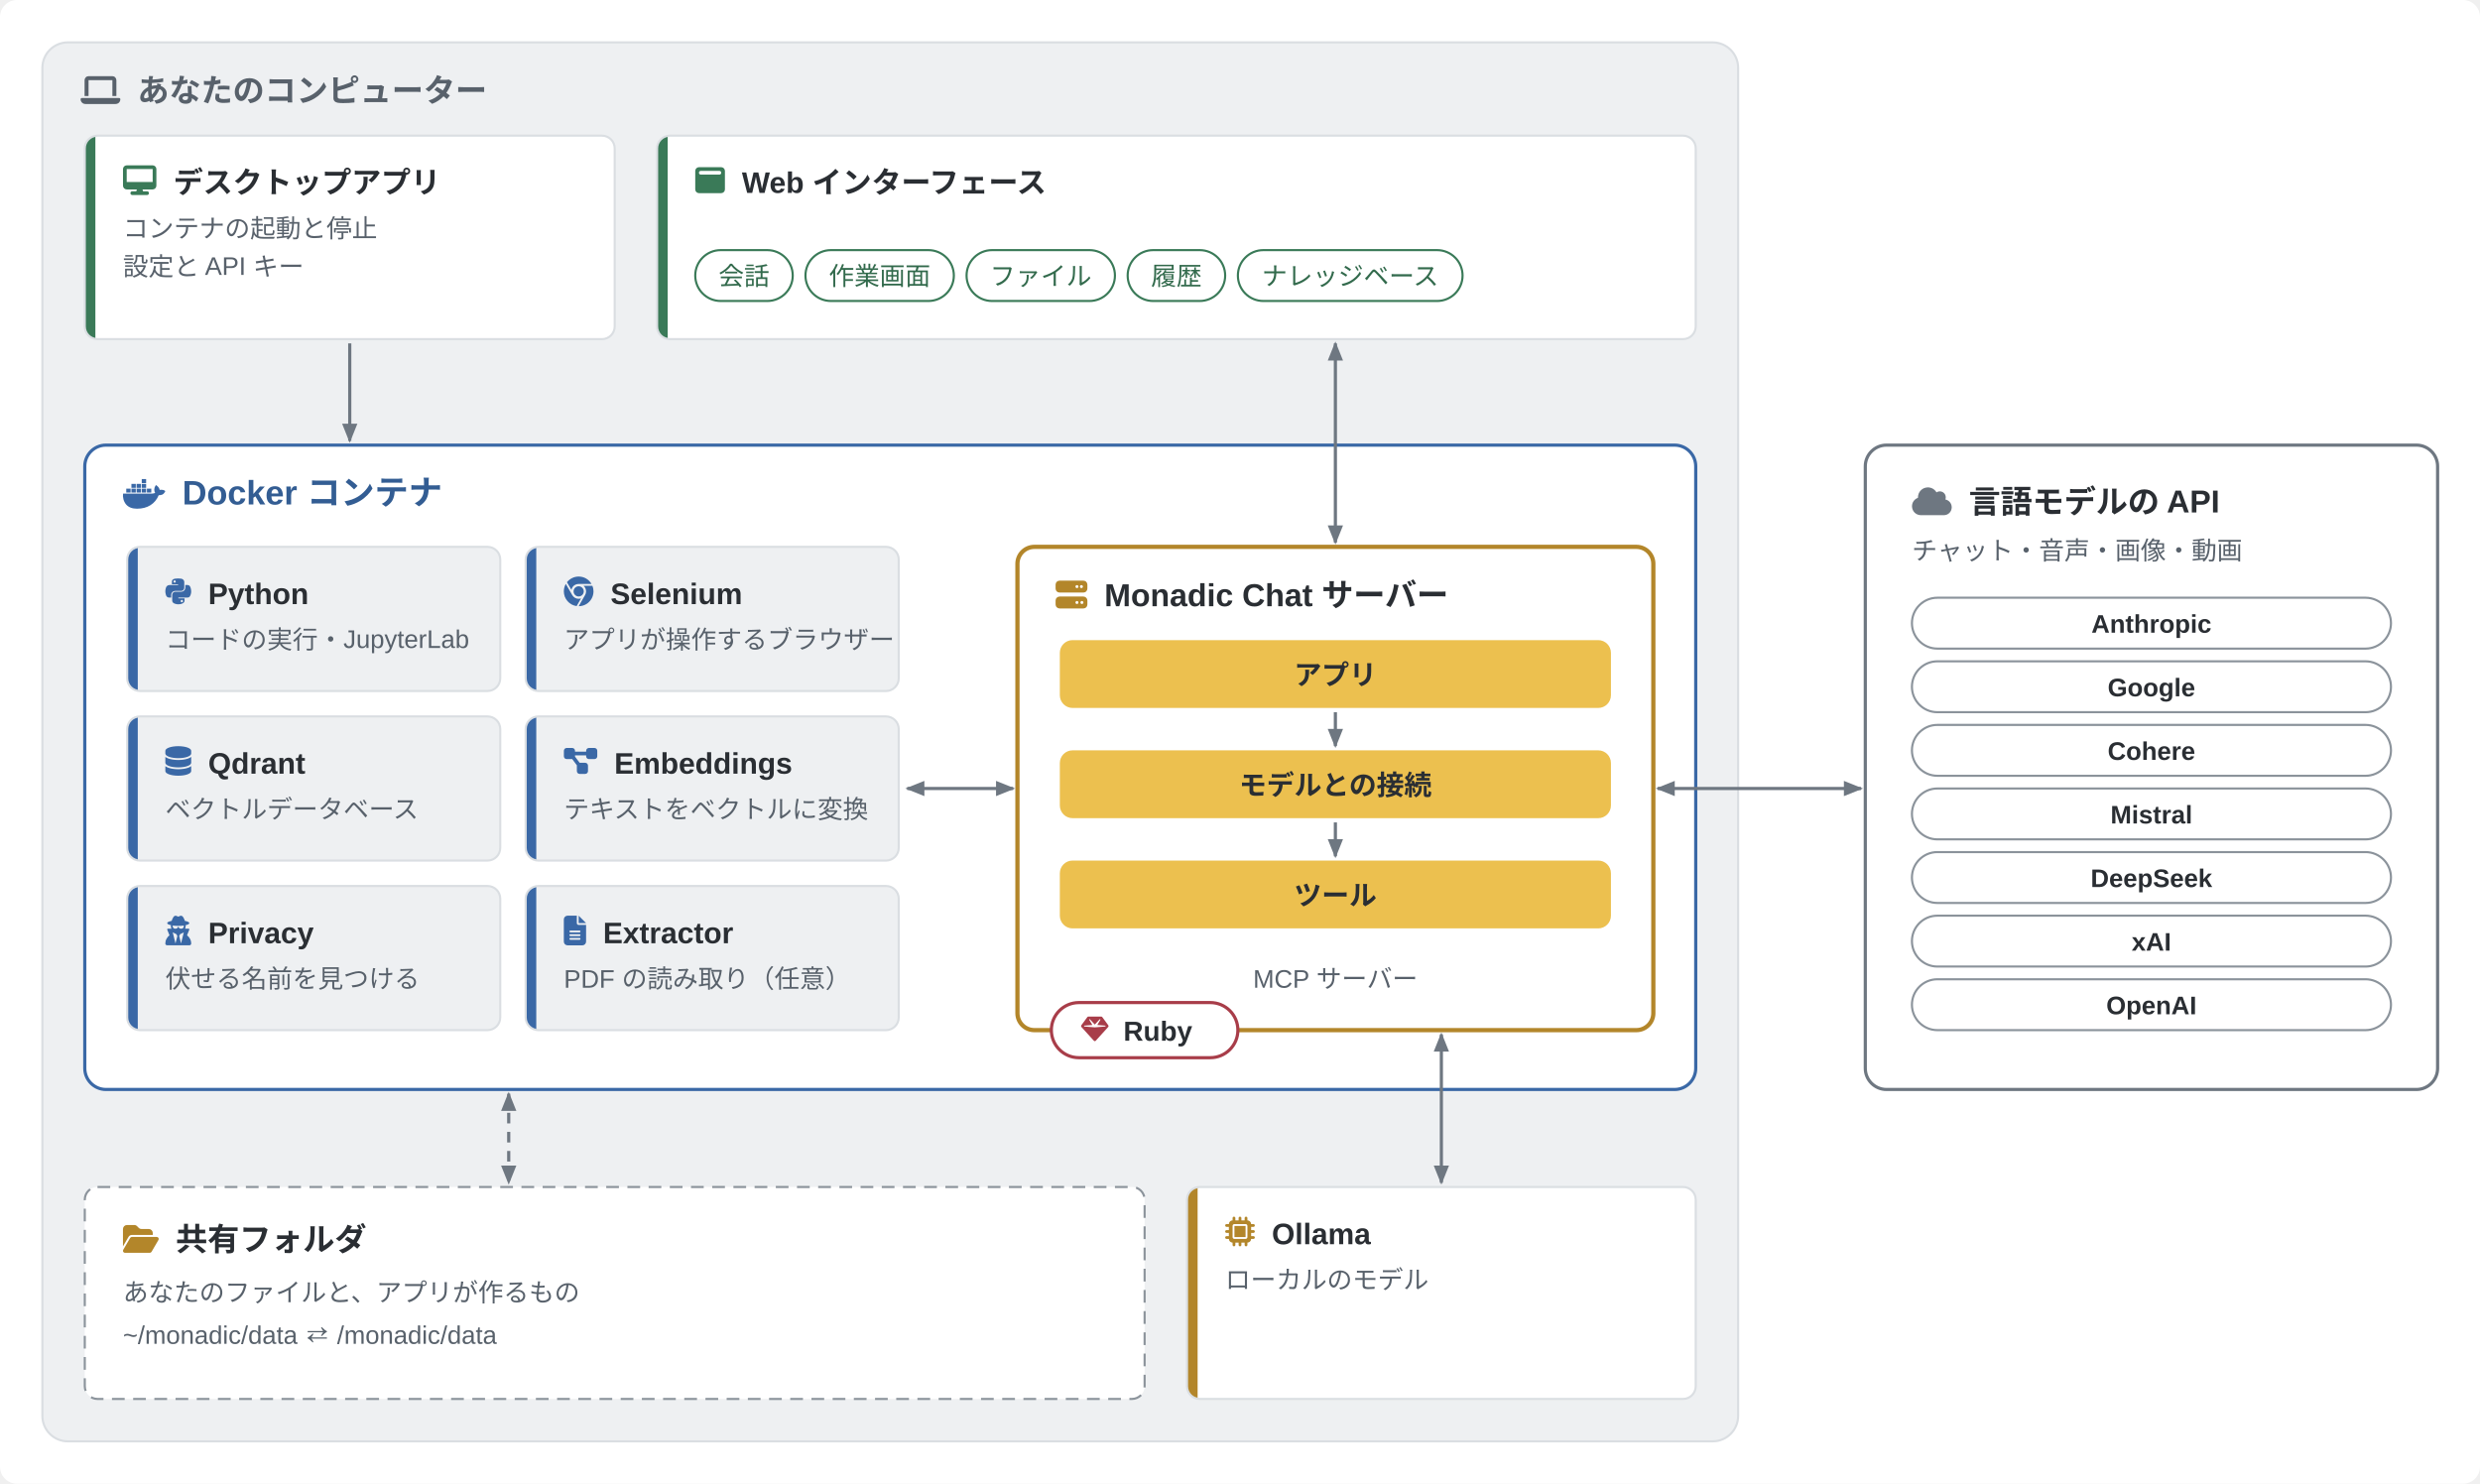
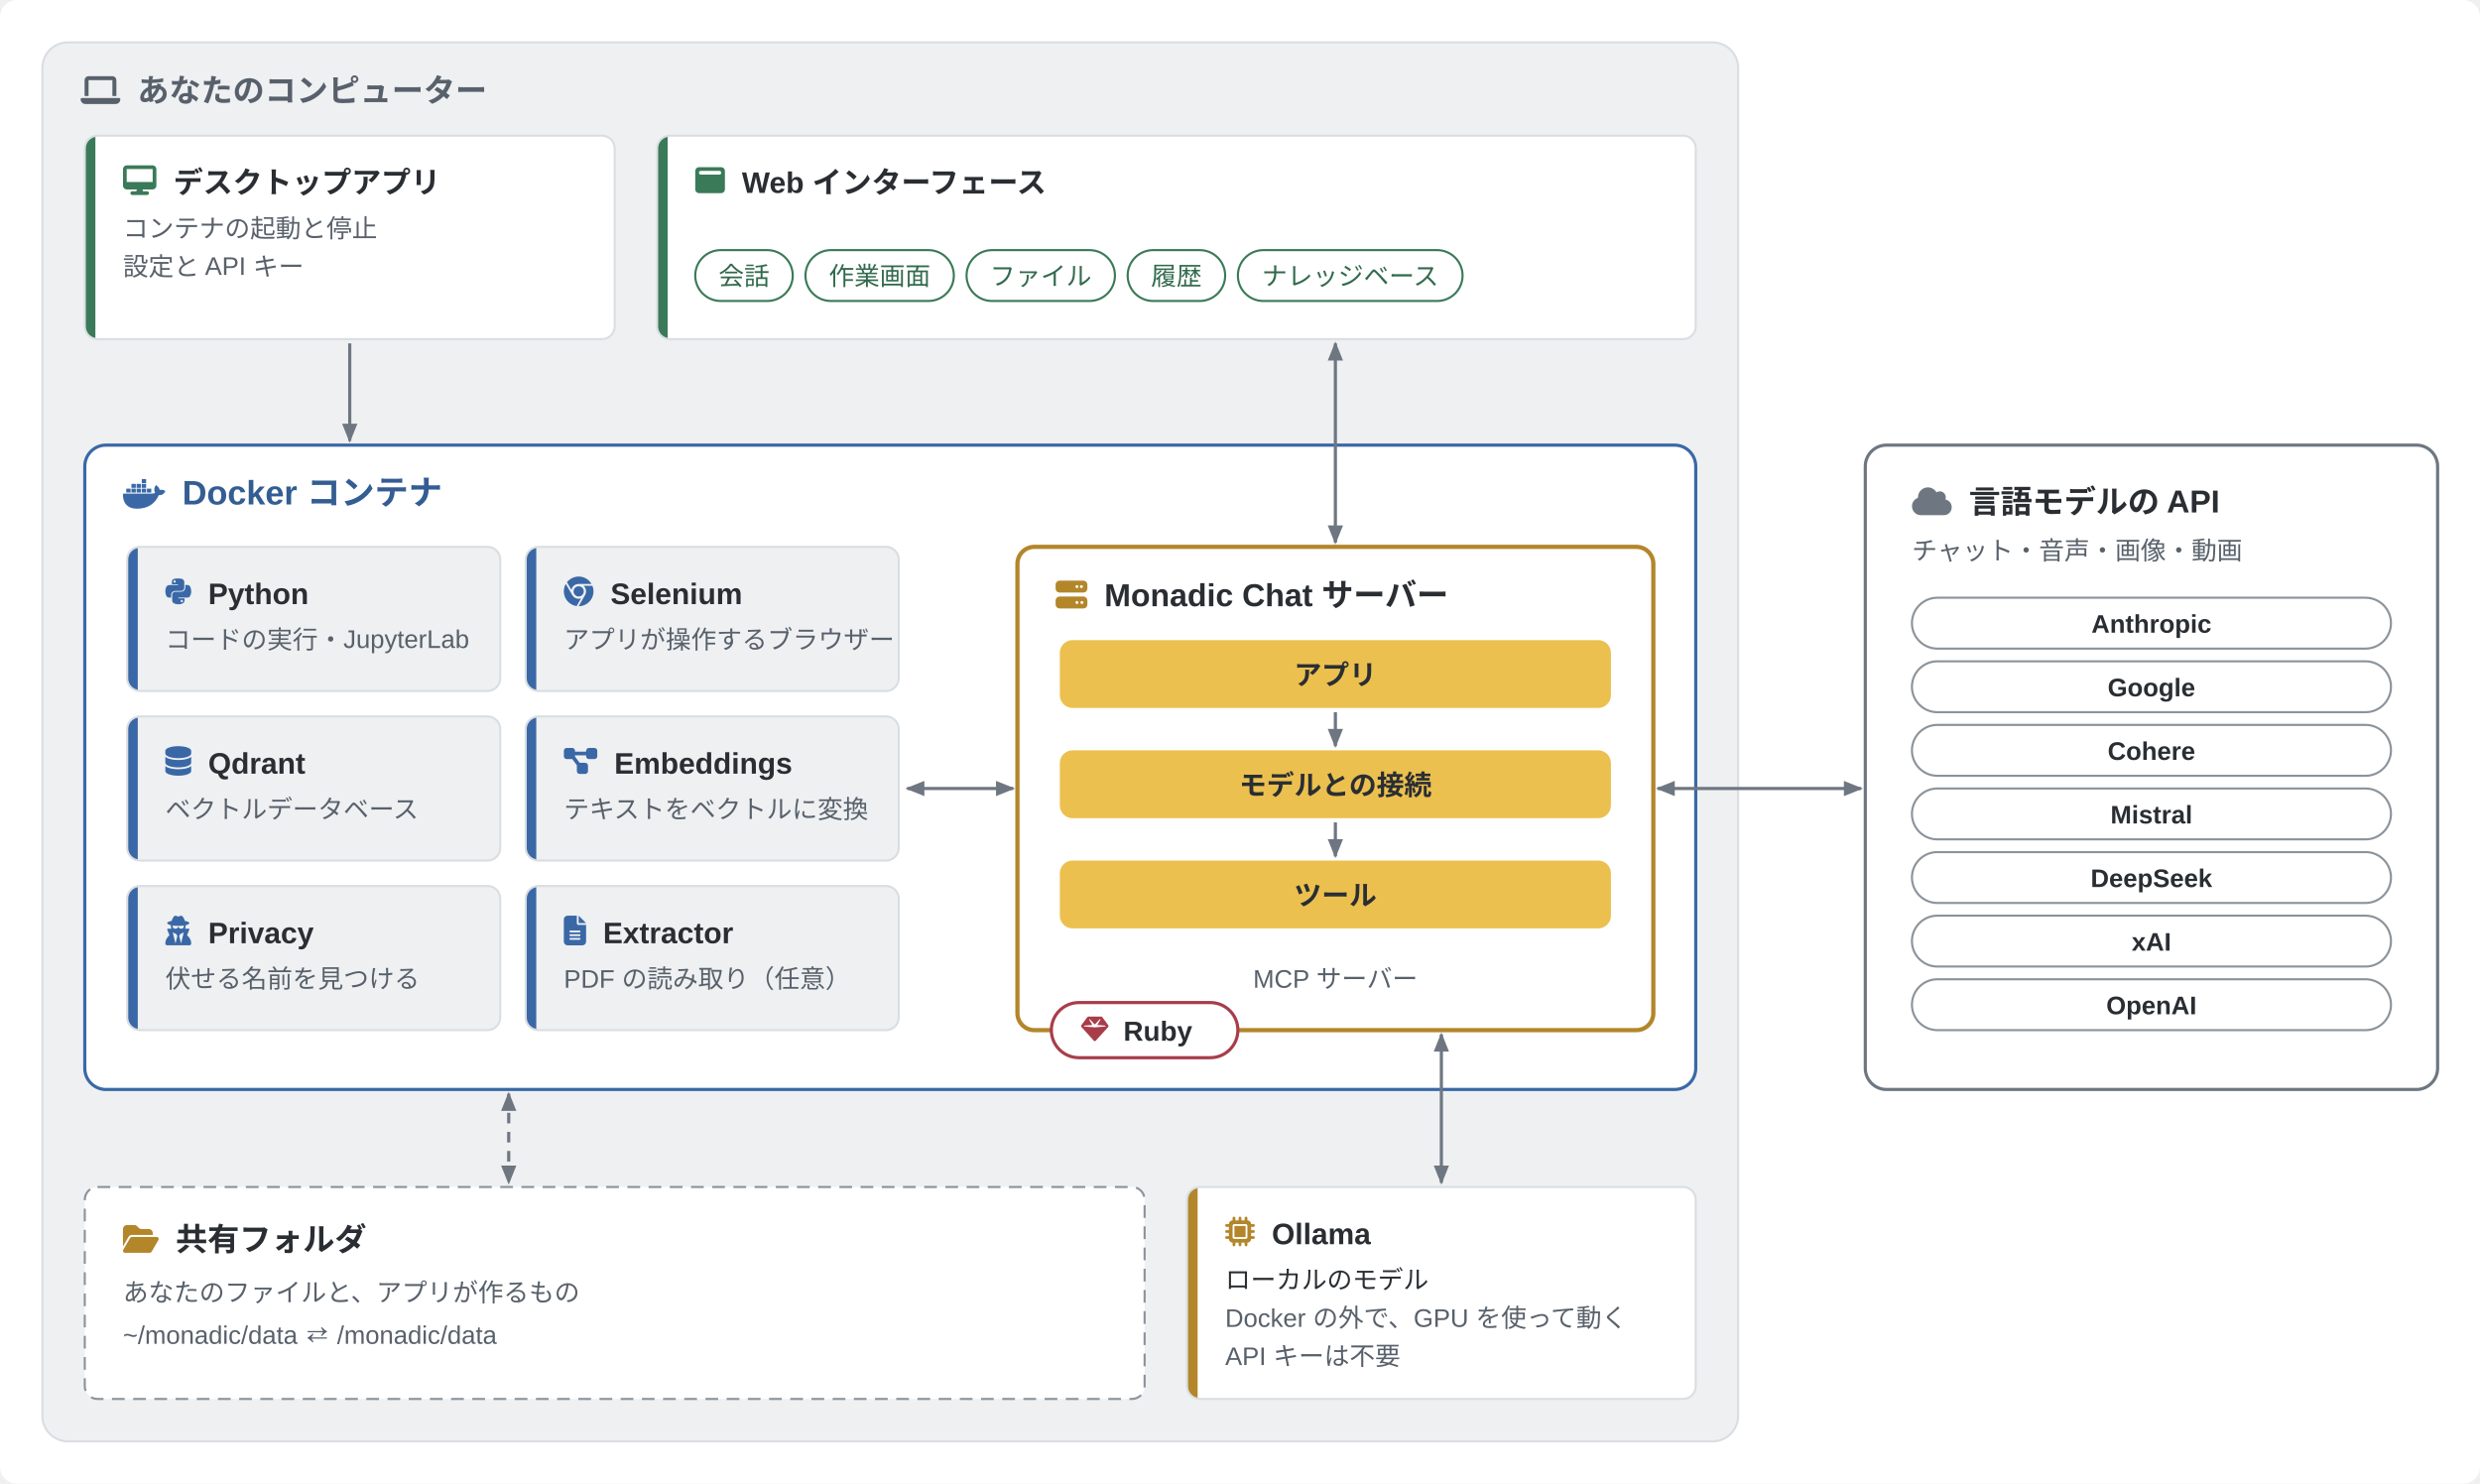
<svg xmlns="http://www.w3.org/2000/svg" width="1170" height="700" viewBox="0 0 1170 700" font-family="-apple-system, 'Hiragino Sans', 'Noto Sans JP', 'Helvetica Neue', Arial, sans-serif">
  <defs>
    <symbol id="i-brands-chrome" viewBox="0 -448 512 512">
      <path transform="scale(1 -1)" d="M0 192Q1 263 34 321L144 130Q161 100 190 82Q219 64 256 64Q277 64 297 71L221 -62Q125 -47 64 23Q2 93 0 192ZM365 126Q384 156 384 192Q382 251 341 288H493Q512 243 512 192Q511 121 477 63Q443 5 385 -29Q328 -63 256 -64L365 126ZM478 320H256H478H256Q208 319 174 291Q140 262 131 217L54 350Q90 395 142 421Q194 447 256 448Q328 447 386 413Q444 378 478 320ZM168 192Q169 229 194 254Q219 279 256 280Q293 279 318 254Q343 229 344 192Q343 155 318 130Q293 105 256 104Q219 105 194 130Q169 155 168 192Z" />
    </symbol>
    <symbol id="i-brands-docker" viewBox="0 -448 640 512">
      <path transform="scale(1 -1)" d="M350 212H284H350H284V271H350V212ZM350 416H284H350H284V355H350V416ZM428 271H362H428H362V212H428V271ZM272 343H206H272H206V283H272V343ZM350 343H284H350H284V283H350V343ZM627 243Q615 251 594 253Q574 255 554 252Q549 287 513 315L499 325L489 311Q475 289 473 260Q471 231 486 207Q472 198 437 196H2Q-4 157 7 113Q18 69 46 34Q102 -32 212 -32Q331 -32 415 21Q499 73 540 172Q558 170 585 178Q612 185 631 217Q634 222 639 232Q639 233 640 234L627 243ZM116 271H50H116H50V212H116V271ZM194 271H128H194H128V212H194V271ZM272 271H206H272H206V212H272V271ZM194 343H128H194H128V283H194V343Z" />
    </symbol>
    <symbol id="i-brands-python" viewBox="0 -448 448 512">
      <path transform="scale(1 -1)" d="M440 247Q434 271 422 286Q409 301 386 302H346V254Q345 226 326 207Q307 187 280 186H173Q150 186 135 170Q120 155 119 132V30Q120 9 135 -5Q151 -18 173 -24Q221 -40 280 -24Q300 -18 316 -5Q332 8 333 30V71H226V85H386Q409 85 421 100Q432 114 440 139Q456 186 440 248ZM286 44Q305 42 306 24Q305 5 286 3Q268 5 266 24Q268 42 286 44ZM168 200H275H168H275Q297 200 312 216Q327 231 328 254V356Q327 378 312 393Q297 408 275 412Q218 420 168 412Q135 406 124 392Q113 379 114 356V315H221V302H74Q51 302 32 288Q14 274 8 247Q0 218 0 194Q0 170 8 139Q13 115 27 100Q41 85 64 85H101V133Q102 161 121 180Q140 199 168 200ZM161 342Q143 344 141 363Q143 381 161 383Q179 381 181 363Q179 344 161 342Z" />
    </symbol>
    <symbol id="i-solid-cloud" viewBox="0 -448 640 512">
      <path transform="scale(1 -1)" d="M0 112Q2 51 42 10Q83 -30 144 -32H512Q566 -31 603 5Q639 42 640 96Q639 143 611 177Q582 212 538 221Q544 238 544 256Q543 297 516 324Q489 351 448 352Q418 352 395 336Q373 372 337 394Q301 415 256 416Q188 414 143 369Q98 324 96 256Q96 252 96 248Q96 248 96 248Q53 232 27 196Q1 160 0 112Z" />
    </symbol>
    <symbol id="i-solid-database" viewBox="0 -448 448 512">
      <path transform="scale(1 -1)" d="M448 368V320V368V320Q446 286 382 263Q319 241 224 240Q129 241 66 263Q2 286 0 320V368Q2 402 66 425Q129 447 224 448Q319 447 382 425Q446 402 448 368ZM393 233Q425 244 448 262V160Q446 126 382 103Q319 81 224 80Q129 81 66 103Q2 126 0 160V262Q23 244 55 233Q125 209 224 208Q323 209 393 233ZM0 102Q23 84 55 73Q125 49 224 48Q323 49 393 73Q425 84 448 102V16Q446 -18 382 -41Q319 -63 224 -64Q129 -63 66 -41Q2 -18 0 16V102Z" />
    </symbol>
    <symbol id="i-solid-desktop" viewBox="0 -448 576 512">
      <path transform="scale(1 -1)" d="M64 448Q37 447 19 429Q1 411 0 384V96Q1 69 19 51Q37 33 64 32H240L229 0H160Q146 0 137 -9Q128 -18 128 -32Q128 -46 137 -55Q146 -64 160 -64H416Q430 -64 439 -55Q448 -46 448 -32Q448 -18 439 -9Q430 0 416 0H347L336 32H512Q539 33 557 51Q575 69 576 96V384Q575 411 557 429Q539 447 512 448H64ZM512 384V160V384V160H64V384H512Z" />
    </symbol>
    <symbol id="i-solid-diagram-project" viewBox="0 -448 576 512">
      <path transform="scale(1 -1)" d="M0 368Q1 388 14 402Q28 415 48 416H144Q164 415 178 402Q191 388 192 368V352H384V368Q385 388 398 402Q412 415 432 416H528Q548 415 562 402Q575 388 576 368V272Q575 252 562 238Q548 225 528 224H432Q412 225 398 238Q385 252 384 272V288H192V272Q192 269 192 267L272 160H368Q388 159 402 146Q415 132 416 112V16Q415 -4 402 -18Q388 -31 368 -32H272Q252 -31 238 -18Q225 -4 224 16V112Q224 115 224 117L144 224H48Q28 225 14 238Q1 252 0 272V368Z" />
    </symbol>
    <symbol id="i-solid-file-lines" viewBox="0 -448 384 512">
      <path transform="scale(1 -1)" d="M64 448Q37 447 19 429Q1 411 0 384V0Q1 -27 19 -45Q37 -63 64 -64H320Q347 -63 365 -45Q383 -27 384 0V288H256Q242 288 233 297Q224 306 224 320V448H64ZM256 448V320V448V320H384L256 448ZM112 192H272H112H272Q287 191 288 176Q287 161 272 160H112Q97 161 96 176Q97 191 112 192ZM112 128H272H112H272Q287 127 288 112Q287 97 272 96H112Q97 97 96 112Q97 127 112 128ZM112 64H272H112H272Q287 63 288 48Q287 33 272 32H112Q97 33 96 48Q97 63 112 64Z" />
    </symbol>
    <symbol id="i-solid-folder-open" viewBox="0 -448 576 512">
      <path transform="scale(1 -1)" d="M89 224 0 72 89 224 0 72V352Q1 379 19 397Q37 415 64 416H182Q208 416 227 397L253 371Q272 352 299 352H416Q443 351 461 333Q479 315 480 288V256H144Q108 255 89 224ZM116 208Q126 223 144 224H544Q562 223 572 208Q580 192 572 176L460 -16Q450 -31 432 -32H32Q14 -31 4 -16Q-4 0 4 16L116 208Z" />
    </symbol>
    <symbol id="i-solid-gem" viewBox="0 -448 512 512">
      <path transform="scale(1 -1)" d="M117 414Q124 424 136 424H376Q388 424 395 414L507 262Q517 246 506 232L274 -24Q267 -32 256 -32Q245 -32 238 -24L6 232Q-5 246 5 262L117 414ZM155 374Q150 370 153 364L211 268L63 256Q57 255 56 248Q57 241 63 240L255 224Q256 224 256 224Q256 224 257 224L449 240Q455 241 456 248Q455 255 449 256L302 268L359 364Q362 370 357 374Q351 378 346 373L256 276L166 373Q161 378 155 374Z" />
    </symbol>
    <symbol id="i-solid-laptop" viewBox="0 -448 640 512">
      <path transform="scale(1 -1)" d="M128 416Q101 415 83 397Q65 379 64 352V96H128V352H512V96H576V352Q575 379 557 397Q539 415 512 416H128ZM19 64Q2 62 0 45Q1 12 23 -10Q44 -31 77 -32H563Q596 -31 618 -10Q639 12 640 45Q638 62 621 64H19Z" />
    </symbol>
    <symbol id="i-solid-microchip" viewBox="0 -448 512 512">
      <path transform="scale(1 -1)" d="M176 424Q174 446 152 448Q130 446 128 424V384Q101 383 83 365Q65 347 64 320H24Q2 318 0 296Q2 274 24 272H64V216H24Q2 214 0 192Q2 170 24 168H64V112H24Q2 110 0 88Q2 66 24 64H64Q65 37 83 19Q101 1 128 0V-40Q130 -62 152 -64Q174 -62 176 -40V0H232V-40Q234 -62 256 -64Q278 -62 280 -40V0H336V-40Q338 -62 360 -64Q382 -62 384 -40V0Q411 1 429 19Q447 37 448 64H488Q510 66 512 88Q510 110 488 112H448V168H488Q510 170 512 192Q510 214 488 216H448V272H488Q510 274 512 296Q510 318 488 320H448Q447 347 429 365Q411 383 384 384V424Q382 446 360 448Q338 446 336 424V384H280V424Q278 446 256 448Q234 446 232 424V384H176V424ZM160 320H352H160H352Q366 320 375 311Q384 302 384 288V96Q384 82 375 73Q366 64 352 64H160Q146 64 137 73Q128 82 128 96V288Q128 302 137 311Q146 320 160 320ZM352 288H160H352H160V96H352V288Z" />
    </symbol>
    <symbol id="i-solid-server" viewBox="0 -448 512 512">
      <path transform="scale(1 -1)" d="M64 416Q37 415 19 397Q1 379 0 352V288Q1 261 19 243Q37 225 64 224H448Q475 225 493 243Q511 261 512 288V352Q511 379 493 397Q475 415 448 416H64ZM344 344Q366 342 368 320Q366 298 344 296Q322 298 320 320Q322 342 344 344ZM392 320Q394 342 416 344Q438 342 440 320Q438 298 416 296Q394 298 392 320ZM64 160Q37 159 19 141Q1 123 0 96V32Q1 5 19 -13Q37 -31 64 -32H448Q475 -31 493 -13Q511 5 512 32V96Q511 123 493 141Q475 159 448 160H64ZM344 88Q366 86 368 64Q366 42 344 40Q322 42 320 64Q322 86 344 88ZM400 64Q402 86 424 88Q446 86 448 64Q446 42 424 40Q402 42 400 64Z" />
    </symbol>
    <symbol id="i-solid-user-secret" viewBox="0 -448 448 512">
      <path transform="scale(1 -1)" d="M224 432Q215 433 209 438Q208 438 208 438Q201 446 176 448Q153 447 137 420Q120 394 110 359Q74 352 53 342Q32 332 32 320Q35 298 97 284Q96 278 96 272Q96 246 105 224H45Q33 223 32 211Q32 208 33 206L72 109Q39 84 20 47Q0 10 0 -34Q0 -47 9 -55Q17 -64 30 -64H418Q431 -64 439 -55Q448 -47 448 -34Q448 10 428 47Q409 84 376 109L415 206Q416 208 416 211Q415 223 403 224H343Q352 246 352 272Q352 278 351 284Q413 298 416 320Q416 332 395 342Q374 352 338 359Q328 394 311 420Q295 447 272 448Q247 446 240 438Q240 438 240 438Q239 438 239 438Q233 433 224 432ZM280 224H268H280H268Q241 225 231 250Q229 255 224 255Q219 255 217 250Q207 225 181 224H168Q151 224 140 236Q128 247 128 264V278Q171 272 224 272Q277 272 320 278V264Q320 247 308 236Q297 224 280 224ZM192 128 208 96 192 128 208 96 176 -32 128 160 192 128ZM320 160 272 -32 320 160 272 -32 240 96 256 128 320 160Z" />
    </symbol>
    <symbol id="i-solid-window-maximize" viewBox="0 -448 512 512">
      <path transform="scale(1 -1)" d="M64 416Q37 415 19 397Q1 379 0 352V32Q1 5 19 -13Q37 -31 64 -32H448Q475 -31 493 -13Q511 5 512 32V352Q511 379 493 397Q475 415 448 416H64ZM96 352H416H96H416Q430 352 439 343Q448 334 448 320Q448 306 439 297Q430 288 416 288H96Q82 288 73 297Q64 306 64 320Q64 334 73 343Q82 352 96 352Z" />
    </symbol>
    <marker id="arrow" viewBox="0 0 10 10" refX="9" refY="5" markerUnits="userSpaceOnUse" markerWidth="9" markerHeight="9" orient="auto">
      <path d="M0 1 L10 5 L0 9 z" fill="#6e7781" />
    </marker>
    <marker id="arrow-back" viewBox="0 0 10 10" refX="1" refY="5" markerUnits="userSpaceOnUse" markerWidth="9" markerHeight="9" orient="auto">
      <path d="M10 1 L0 5 L10 9 z" fill="#6e7781" />
    </marker>
  </defs>
  <rect width="1170" height="700" rx="8" fill="#ffffff" />
  <rect x="20" y="20" width="800" height="660" rx="12" fill="#eef0f2" stroke="#dadee2" />
  <use href="#i-solid-laptop" x="38.0" y="35.0" width="18.8" height="15" fill="#58616b" />
  <text x="64.8" y="48.0" font-size="15" fill="#58616b" font-weight="700">あなたのコンピューター</text>
  <rect x="40" y="64" width="250" height="96" rx="6" fill="#3a7a58" />
  <path d="M45 64 H284 A6 6 0 0 1 290 70 V154 A6 6 0 0 1 284 160 H45 Z" fill="#ffffff" />
  <rect x="40" y="64" width="250" height="96" rx="6" fill="none" stroke="#dadee2" />
  <use href="#i-solid-desktop" x="58.0" y="78.0" width="15.8" height="14" fill="#3a7a58" />
  <text x="81.8" y="91.0" font-size="14" fill="#2a2e33" font-weight="700">デスクトップアプリ</text>
  <text x="58.0" y="112.0" font-size="12" fill="#58616b">コンテナの起動と停止</text>
  <text x="58.0" y="130.0" font-size="12" fill="#58616b">設定と API キー</text>
  <rect x="310" y="64" width="490" height="96" rx="6" fill="#3a7a58" />
  <path d="M315 64 H794 A6 6 0 0 1 800 70 V154 A6 6 0 0 1 794 160 H315 Z" fill="#ffffff" />
  <rect x="310" y="64" width="490" height="96" rx="6" fill="none" stroke="#dadee2" />
  <use href="#i-solid-window-maximize" x="328.0" y="78.0" width="14.0" height="14" fill="#3a7a58" />
  <text x="350.0" y="91.0" font-size="14" fill="#2a2e33" font-weight="700">Web インターフェース</text>
  <rect x="328.0" y="118" width="46.0" height="24" rx="12" fill="none" stroke="#3a7a58" />
  <text x="351.0" y="134.5" font-size="12" fill="#326a4c" text-anchor="middle">会話</text>
  <rect x="380.0" y="118" width="70.0" height="24" rx="12" fill="none" stroke="#3a7a58" />
  <text x="415.0" y="134.5" font-size="12" fill="#326a4c" text-anchor="middle">作業画面</text>
  <rect x="456.0" y="118" width="70.0" height="24" rx="12" fill="none" stroke="#3a7a58" />
  <text x="491.0" y="134.5" font-size="12" fill="#326a4c" text-anchor="middle">ファイル</text>
  <rect x="532.0" y="118" width="46.0" height="24" rx="12" fill="none" stroke="#3a7a58" />
  <text x="555.0" y="134.5" font-size="12" fill="#326a4c" text-anchor="middle">履歴</text>
  <rect x="584.0" y="118" width="106.0" height="24" rx="12" fill="none" stroke="#3a7a58" />
  <text x="637.0" y="134.5" font-size="12" fill="#326a4c" text-anchor="middle">ナレッジベース</text>
  <rect x="40" y="210" width="760" height="304" rx="10" fill="#ffffff" stroke="#3a68a6" stroke-width="1.5" />
  <use href="#i-brands-docker" x="58.0" y="225.0" width="20.0" height="16" fill="#3a68a6" />
  <text x="86.0" y="238.0" font-size="16" fill="#335d93" font-weight="700">Docker コンテナ</text>
  <rect x="60" y="258" width="176" height="68" rx="6" fill="#3a68a6" />
  <path d="M65 258 H230 A6 6 0 0 1 236 264 V320 A6 6 0 0 1 230 326 H65 Z" fill="#eef0f2" />
  <rect x="60" y="258" width="176" height="68" rx="6" fill="none" stroke="#dadee2" />
  <use href="#i-brands-python" x="78.0" y="272.0" width="12.2" height="14" fill="#3a68a6" />
  <text x="98.2" y="285.0" font-size="14" fill="#2a2e33" font-weight="700">Python</text>
  <text x="78.0" y="306.0" font-size="12" fill="#58616b">コードの実行・JupyterLab</text>
  <rect x="248" y="258" width="176" height="68" rx="6" fill="#3a68a6" />
  <path d="M253 258 H418 A6 6 0 0 1 424 264 V320 A6 6 0 0 1 418 326 H253 Z" fill="#eef0f2" />
  <rect x="248" y="258" width="176" height="68" rx="6" fill="none" stroke="#dadee2" />
  <use href="#i-brands-chrome" x="266.0" y="272.0" width="14.0" height="14" fill="#3a68a6" />
  <text x="288.0" y="285.0" font-size="14" fill="#2a2e33" font-weight="700">Selenium</text>
  <text x="266.0" y="306.0" font-size="12" fill="#58616b">アプリが操作するブラウザー</text>
  <rect x="60" y="338" width="176" height="68" rx="6" fill="#3a68a6" />
  <path d="M65 338 H230 A6 6 0 0 1 236 344 V400 A6 6 0 0 1 230 406 H65 Z" fill="#eef0f2" />
  <rect x="60" y="338" width="176" height="68" rx="6" fill="none" stroke="#dadee2" />
  <use href="#i-solid-database" x="78.0" y="352.0" width="12.2" height="14" fill="#3a68a6" />
  <text x="98.2" y="365.0" font-size="14" fill="#2a2e33" font-weight="700">Qdrant</text>
  <text x="78.0" y="386.0" font-size="12" fill="#58616b">ベクトルデータベース</text>
  <rect x="248" y="338" width="176" height="68" rx="6" fill="#3a68a6" />
  <path d="M253 338 H418 A6 6 0 0 1 424 344 V400 A6 6 0 0 1 418 406 H253 Z" fill="#eef0f2" />
  <rect x="248" y="338" width="176" height="68" rx="6" fill="none" stroke="#dadee2" />
  <use href="#i-solid-diagram-project" x="266.0" y="352.0" width="15.8" height="14" fill="#3a68a6" />
  <text x="289.8" y="365.0" font-size="14" fill="#2a2e33" font-weight="700">Embeddings</text>
  <text x="266.0" y="386.0" font-size="12" fill="#58616b">テキストをベクトルに変換</text>
  <rect x="60" y="418" width="176" height="68" rx="6" fill="#3a68a6" />
  <path d="M65 418 H230 A6 6 0 0 1 236 424 V480 A6 6 0 0 1 230 486 H65 Z" fill="#eef0f2" />
  <rect x="60" y="418" width="176" height="68" rx="6" fill="none" stroke="#dadee2" />
  <use href="#i-solid-user-secret" x="78.0" y="432.0" width="12.2" height="14" fill="#3a68a6" />
  <text x="98.2" y="445.0" font-size="14" fill="#2a2e33" font-weight="700">Privacy</text>
  <text x="78.0" y="466.0" font-size="12" fill="#58616b">伏せる名前を見つける</text>
  <rect x="248" y="418" width="176" height="68" rx="6" fill="#3a68a6" />
  <path d="M253 418 H418 A6 6 0 0 1 424 424 V480 A6 6 0 0 1 418 486 H253 Z" fill="#eef0f2" />
  <rect x="248" y="418" width="176" height="68" rx="6" fill="none" stroke="#dadee2" />
  <use href="#i-solid-file-lines" x="266.0" y="432.0" width="10.5" height="14" fill="#3a68a6" />
  <text x="284.5" y="445.0" font-size="14" fill="#2a2e33" font-weight="700">Extractor</text>
  <text x="266.0" y="466.0" font-size="12" fill="#58616b">PDF の読み取り（任意）</text>
  <rect x="480" y="258" width="300" height="228" rx="8" fill="#ffffff" stroke="#b3862a" stroke-width="2" />
  <use href="#i-solid-server" x="498.0" y="273.0" width="15.0" height="15" fill="#b3862a" />
  <text x="521.0" y="286.0" font-size="15" fill="#2a2e33" font-weight="700">Monadic Chat サーバー</text>
  <rect x="500" y="302" width="260" height="32" rx="6" fill="#ecc04f" />
  <text x="630.0" y="323.0" font-size="13" fill="#2a2e33" font-weight="700" text-anchor="middle">アプリ</text>
  <line x1="630" y1="336" x2="630" y2="352" stroke="#6e7781" stroke-width="1.5" marker-end="url(#arrow)" />
  <rect x="500" y="354" width="260" height="32" rx="6" fill="#ecc04f" />
  <text x="630.0" y="375.0" font-size="13" fill="#2a2e33" font-weight="700" text-anchor="middle">モデルとの接続</text>
  <line x1="630" y1="388" x2="630" y2="404" stroke="#6e7781" stroke-width="1.5" marker-end="url(#arrow)" />
  <rect x="500" y="406" width="260" height="32" rx="6" fill="#ecc04f" />
  <text x="630.0" y="427.0" font-size="13" fill="#2a2e33" font-weight="700" text-anchor="middle">ツール</text>
  <text x="630.0" y="466.0" font-size="12" fill="#58616b" text-anchor="middle">MCP サーバー</text>
  <rect x="496" y="473" width="88" height="26" rx="13" fill="#ffffff" stroke="#a83d49" stroke-width="1.5" />
  <use href="#i-solid-gem" x="510.0" y="479.0" width="13.0" height="13" fill="#a83d49" />
  <text x="530.0" y="491.0" font-size="13" fill="#2a2e33" font-weight="700">Ruby</text>
  <line x1="428" y1="372" x2="478" y2="372" stroke="#6e7781" stroke-width="1.5" marker-end="url(#arrow)" marker-start="url(#arrow-back)" />
  <rect x="40" y="560" width="500" height="100" rx="6" fill="#ffffff" stroke="#8b939b" stroke-dasharray="6 4" />
  <use href="#i-solid-folder-open" x="58.0" y="577.0" width="16.9" height="15" fill="#b3862a" />
  <text x="82.9" y="590.0" font-size="15" fill="#2a2e33" font-weight="700">共有フォルダ</text>
  <text x="58.0" y="614.0" font-size="12" fill="#58616b">あなたのファイルと、アプリが作るもの</text>
  <text x="58.0" y="634.0" font-size="12" fill="#58616b">~/monadic/data  ⇄  /monadic/data</text>
  <rect x="560" y="560" width="240" height="100" rx="6" fill="#b3862a" />
  <path d="M565 560 H794 A6 6 0 0 1 800 566 V654 A6 6 0 0 1 794 660 H565 Z" fill="#ffffff" />
  <rect x="560" y="560" width="240" height="100" rx="6" fill="none" stroke="#dadee2" />
  <use href="#i-solid-microchip" x="578.0" y="574.0" width="14.0" height="14" fill="#b3862a" />
  <text x="600.0" y="587.0" font-size="14" fill="#2a2e33" font-weight="700">Ollama</text>
-   <text x="578.0" y="608.0" font-size="12" fill="#58616b">ローカルのモデル</text>
+   <text x="578.0" y="608.0" font-size="12" fill="#2a2e33">ローカルのモデル</text>
+   <text x="578.0" y="626.0" font-size="12" fill="#58616b">Docker の外で、GPU を使って動く</text>
+   <text x="578.0" y="644.0" font-size="12" fill="#58616b">API キーは不要</text>
  <line x1="165" y1="162" x2="165" y2="208" stroke="#6e7781" stroke-width="1.5" marker-end="url(#arrow)" />
  <line x1="630" y1="162" x2="630" y2="256" stroke="#6e7781" stroke-width="1.5" marker-end="url(#arrow)" marker-start="url(#arrow-back)" />
  <line x1="240" y1="516" x2="240" y2="558" stroke="#6e7781" stroke-width="1.5" stroke-dasharray="5 4" marker-end="url(#arrow)" marker-start="url(#arrow-back)" />
  <line x1="680" y1="488" x2="680" y2="558" stroke="#6e7781" stroke-width="1.5" marker-end="url(#arrow)" marker-start="url(#arrow-back)" />
  <rect x="880" y="210" width="270" height="304" rx="10" fill="#ffffff" stroke="#6e7781" stroke-width="1.5" />
  <use href="#i-solid-cloud" x="902.0" y="229.0" width="18.8" height="15" fill="#6e7781" />
  <text x="928.8" y="242.0" font-size="15" fill="#2a2e33" font-weight="700">言語モデルの API</text>
  <text x="902.0" y="264.0" font-size="12" fill="#58616b">チャット・音声・画像・動画</text>
  <rect x="902.0" y="282" width="226.0" height="24" rx="12" fill="none" stroke="#8b939b" />
  <text x="1015.0" y="298.5" font-size="12" fill="#2a2e33" font-weight="700" text-anchor="middle">Anthropic</text>
  <rect x="902.0" y="312" width="226.0" height="24" rx="12" fill="none" stroke="#8b939b" />
  <text x="1015.0" y="328.5" font-size="12" fill="#2a2e33" font-weight="700" text-anchor="middle">Google</text>
  <rect x="902.0" y="342" width="226.0" height="24" rx="12" fill="none" stroke="#8b939b" />
  <text x="1015.0" y="358.5" font-size="12" fill="#2a2e33" font-weight="700" text-anchor="middle">Cohere</text>
  <rect x="902.0" y="372" width="226.0" height="24" rx="12" fill="none" stroke="#8b939b" />
  <text x="1015.0" y="388.5" font-size="12" fill="#2a2e33" font-weight="700" text-anchor="middle">Mistral</text>
  <rect x="902.0" y="402" width="226.0" height="24" rx="12" fill="none" stroke="#8b939b" />
  <text x="1015.0" y="418.5" font-size="12" fill="#2a2e33" font-weight="700" text-anchor="middle">DeepSeek</text>
  <rect x="902.0" y="432" width="226.0" height="24" rx="12" fill="none" stroke="#8b939b" />
  <text x="1015.0" y="448.5" font-size="12" fill="#2a2e33" font-weight="700" text-anchor="middle">xAI</text>
  <rect x="902.0" y="462" width="226.0" height="24" rx="12" fill="none" stroke="#8b939b" />
  <text x="1015.0" y="478.5" font-size="12" fill="#2a2e33" font-weight="700" text-anchor="middle">OpenAI</text>
  <line x1="782" y1="372" x2="878" y2="372" stroke="#6e7781" stroke-width="1.5" marker-end="url(#arrow)" marker-start="url(#arrow-back)" />
</svg>
